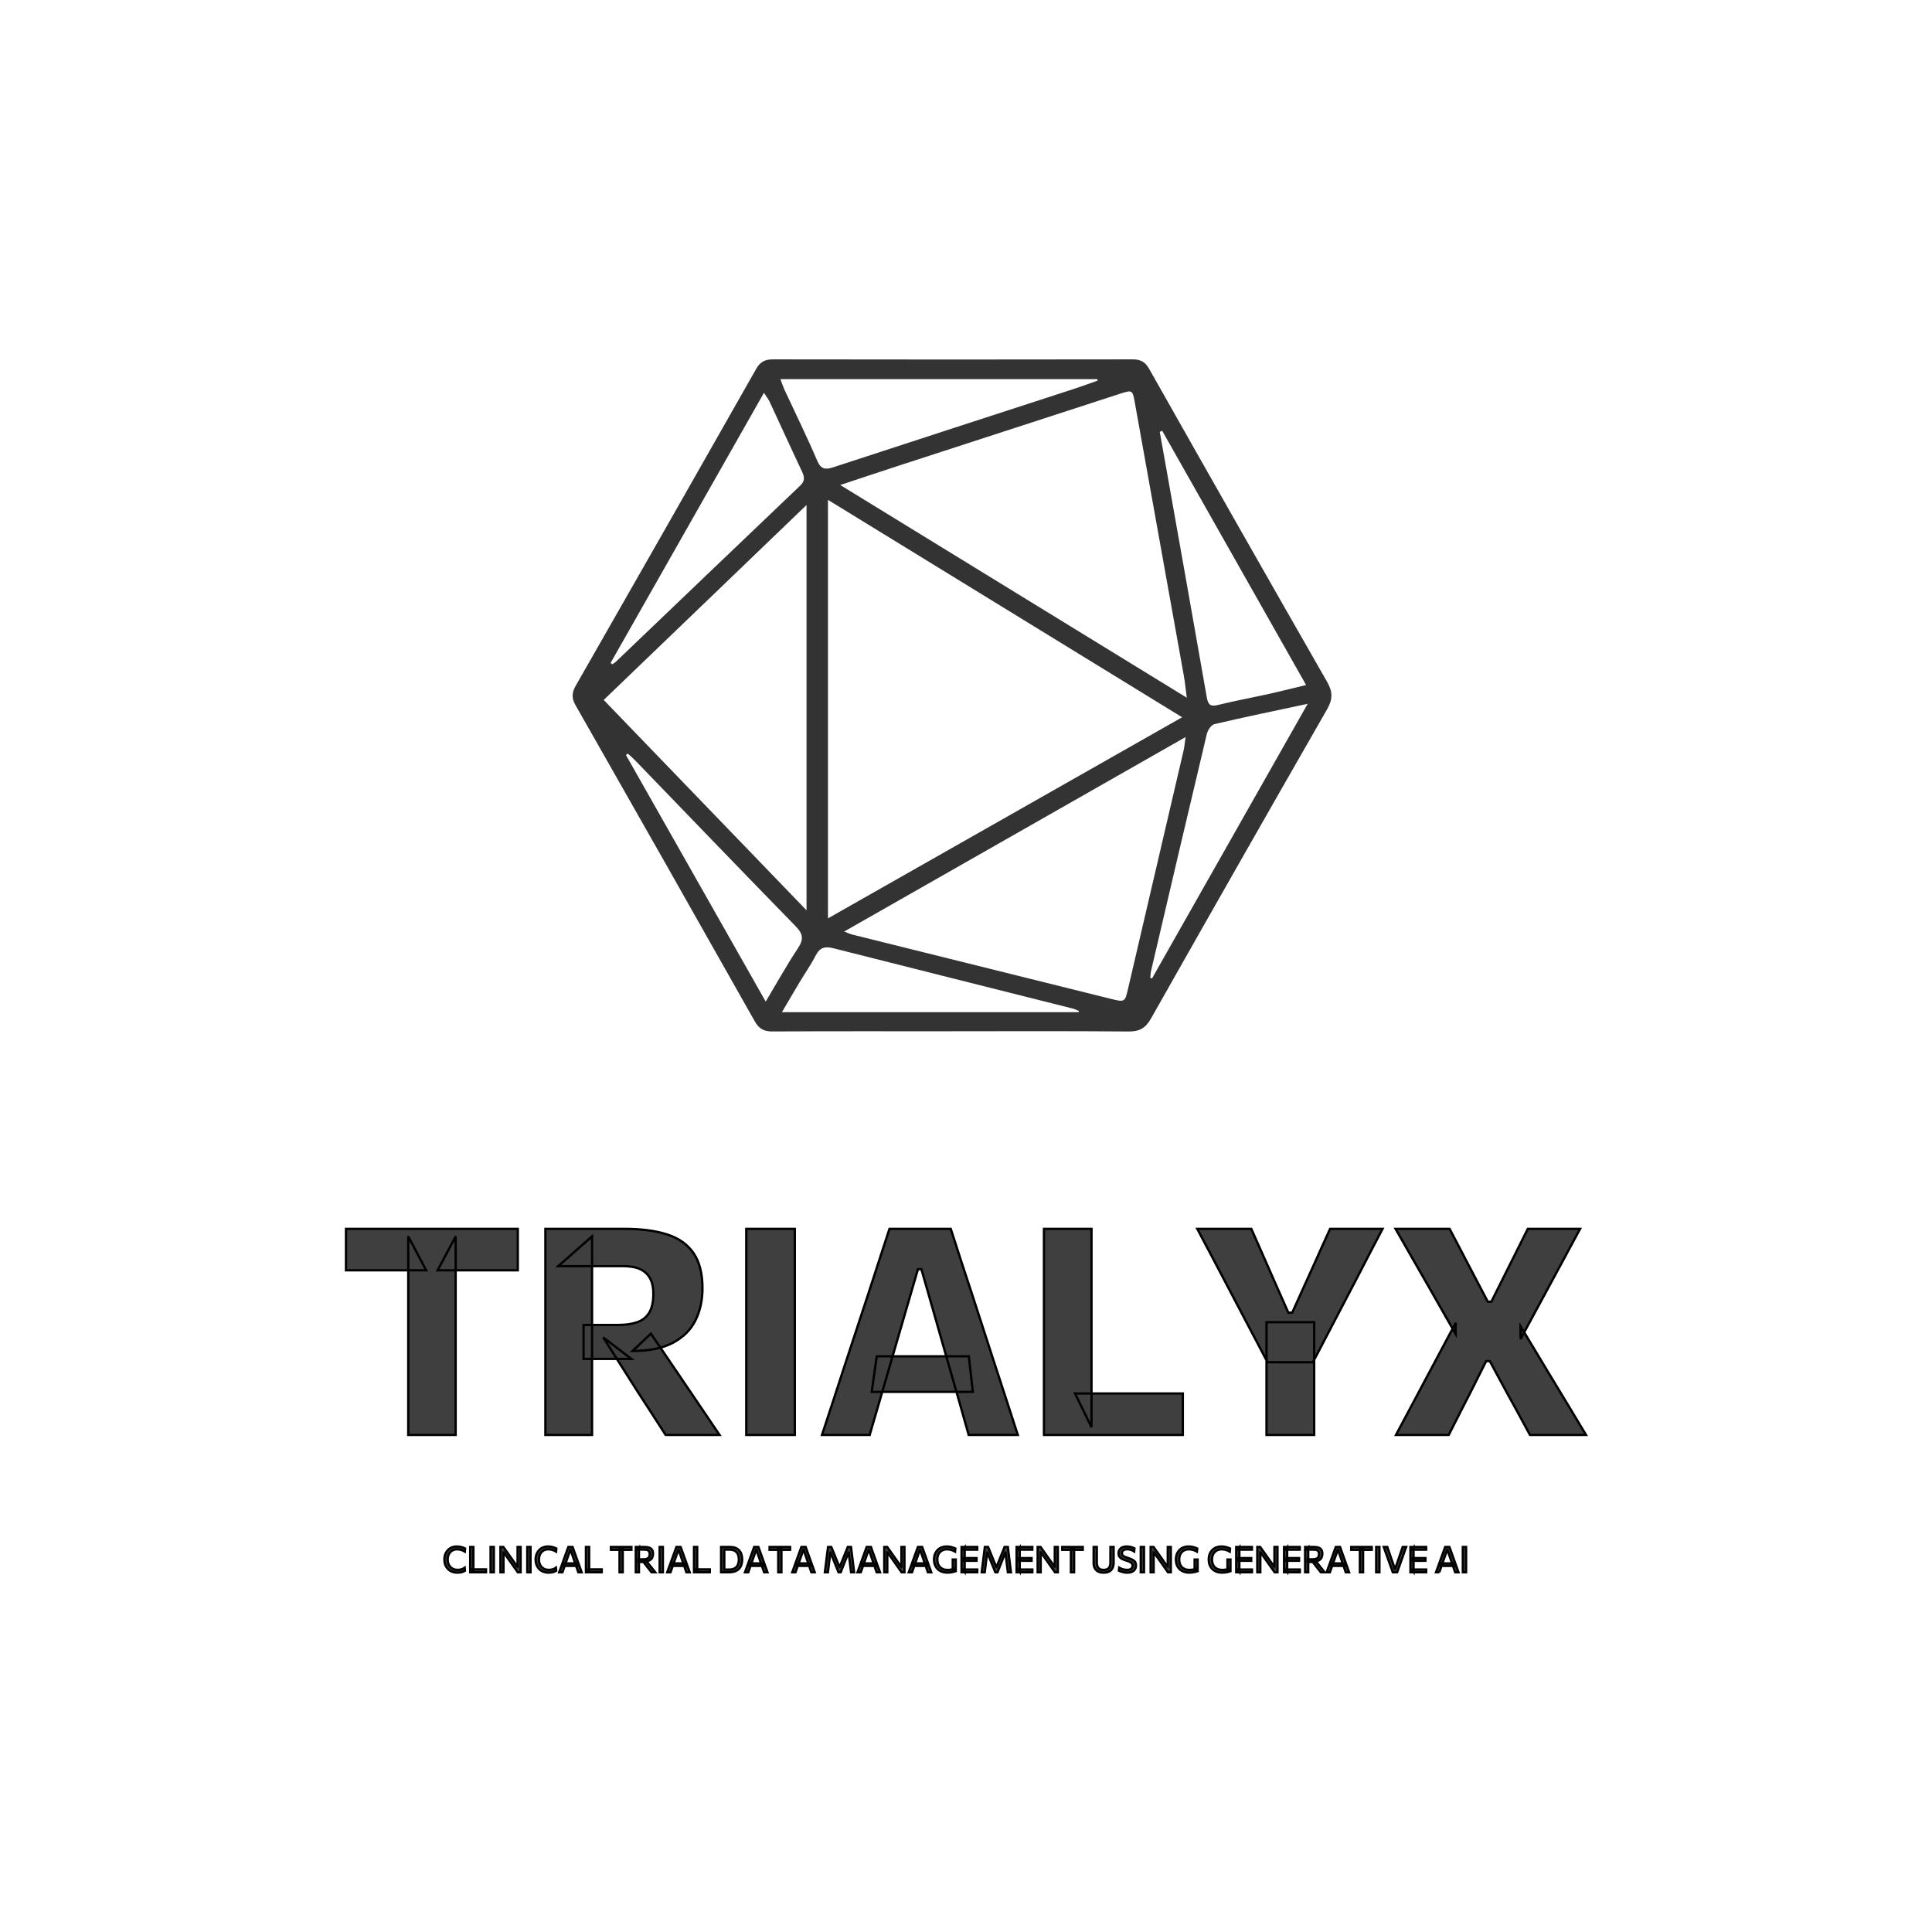
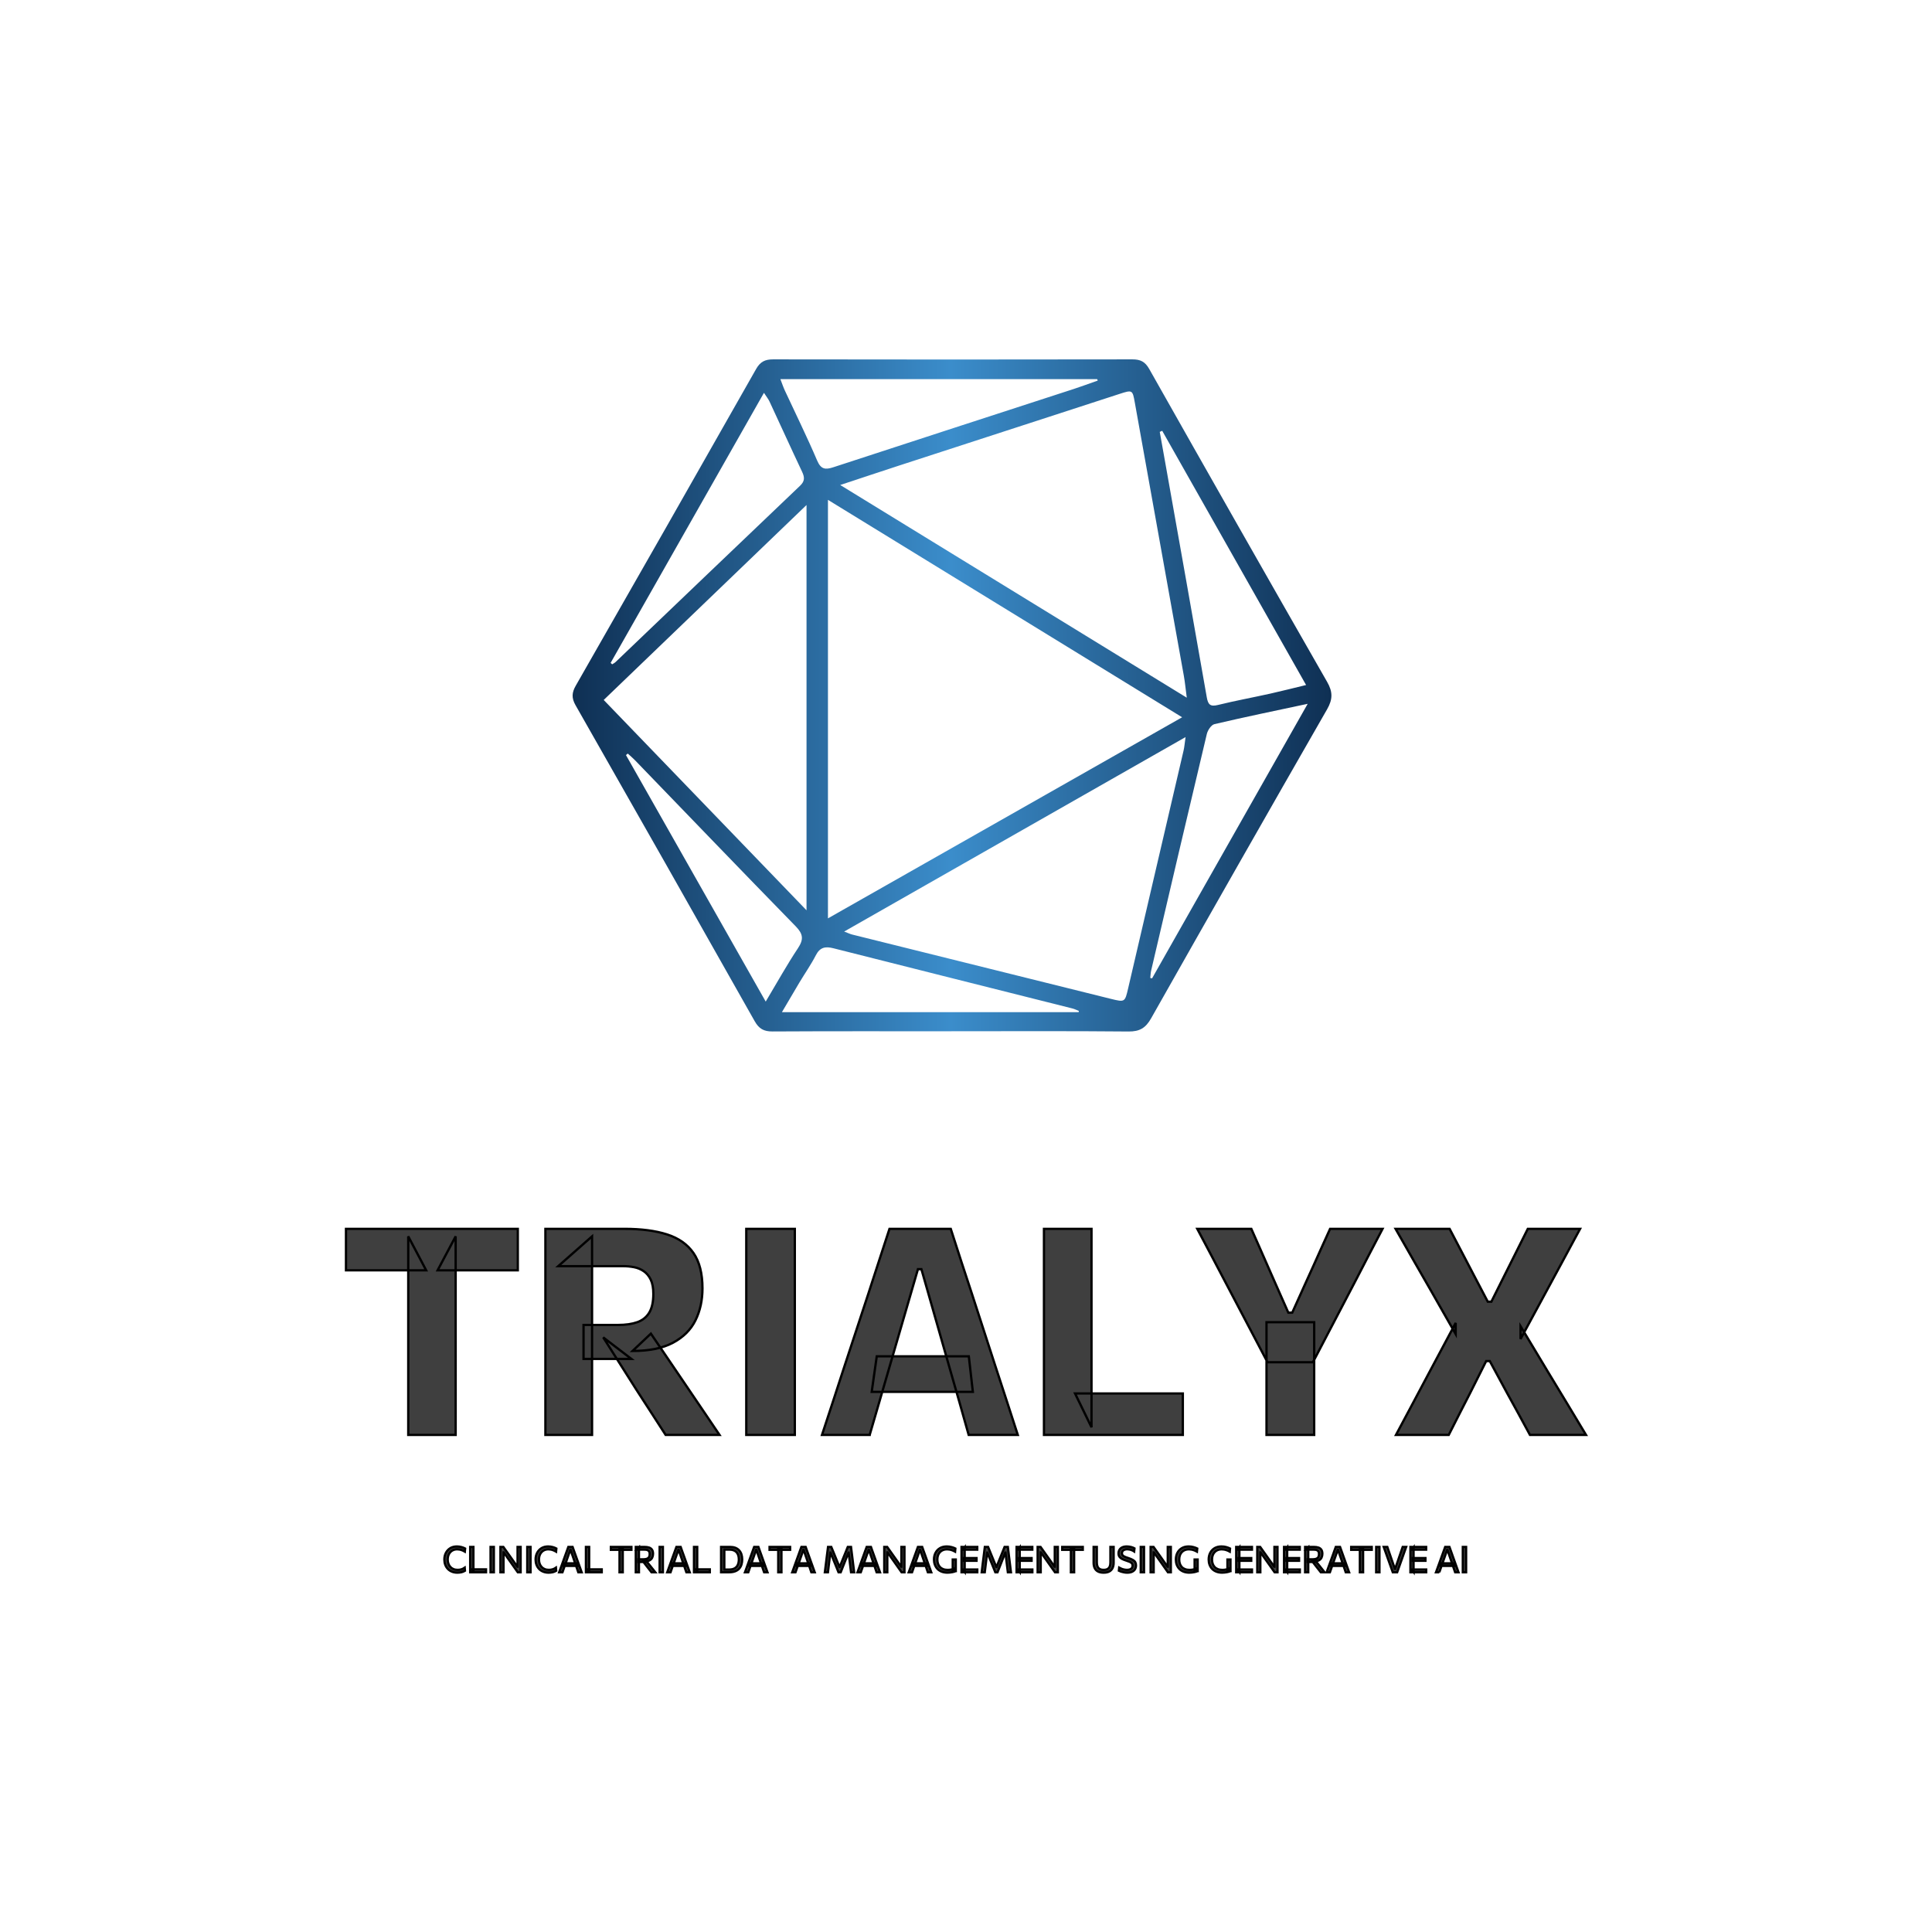
<svg xmlns="http://www.w3.org/2000/svg" xml:space="preserve" width="1500" height="1500" stroke="#000" data-id="lg_I3ZGvWy2IVdSzCXZiR" data-version="1">
  <path fill="#fff" stroke="transparent" d="M0 0h1500v1500H0z" />
  <g data-padding="20">
-     <path fill="#3f3f3f" stroke="null" stroke-width="1.783" d="M353.767 1114.07h-36.806V959.906l13.927 26.375h-62.271v-32.206h133.406v32.206H339.75l14.016-26.375Zm105.909 0H423.44V954.075h61.38q19.526 0 33.044 4.316 13.517 4.333 20.525 14.426t7.008 27.48q0 13.803-5.439 24.805t-17.44 17.387q-12.002 6.402-31.421 6.402l14.248-13.463 21.774 32.08q5.046 7.401 10.77 15.89 5.725 8.47 11.164 16.477 5.439 8.024 9.594 14.195h-41.853q-6.064-9.416-11.663-18.065-5.617-8.63-10.896-16.816l-25.91-40.855 21.88 16.727H453.06v-26.374h26.713q8.97 0 15.086-2.176 6.117-2.193 9.256-7.472t3.138-14.462q0-6.848-2.015-11.056t-5.439-6.563-7.632-3.138-8.47-.785h-50.271l26.25-23.129Zm157.426 0h-37.698V954.075h37.698Zm58.117 0h-37.02q4.261-12.893 8.916-27.142t8.809-27.052l18.064-54.853q4.815-14.926 8.738-26.874 3.941-11.948 7.865-24.074h47.577q4.03 12.572 7.9 24.466t8.702 26.482L772.603 1060q4.387 13.232 8.916 27.266 4.548 14.017 8.703 26.803h-38.144q-3.603-12.786-7.401-26.197-3.816-13.41-7.294-25.411l-22.005-77.073h-2.693l-22.201 76.288q-3.603 12.447-7.58 26.09-3.976 13.624-7.685 26.303Zm80.104-33.437h-78.535l3.923-27.587h71.473Zm163.026 33.437H810.533V954.075h36.914v154.056l-12.787-26.25h83.69Zm100.986-56.423h-35.237l-32.99-62.735q-5.386-10.2-10.254-19.51-4.886-9.326-11.288-21.327h41.96q4.155 9.309 7.08 15.996 2.906 6.67 5.546 12.625 2.639 5.939 5.777 13.125l10.325 23.325h3.032l10.218-22.647q3.477-7.525 6.224-13.696t5.777-12.91q3.032-6.723 7.17-15.818h40.729q-5.385 10.325-10.77 20.597-5.386 10.254-10.433 20.133Zm.999 56.423h-37.02v-87.505h37.02Zm104.464 0h-40.962q5.956-11.11 12.126-22.72l12.786-24.055 21.435-40.177v8.648l-18.849-33.097-13.232-23.058q-6.74-11.733-14.587-25.536h41.96q4.94 9.434 9.648 18.403t8.97 17.173l11.002 20.971h2.8l10.54-21.096 8.648-17.262 9.095-18.189h40.605q-7.062 13.25-13.625 25.251t-11.947 22.095l-20.65 38.162v-9.88l21.095 35.113q7.847 12.91 14.98 24.751l14.747 24.503h-43.53q-4.939-9.077-9.308-17.155-4.387-8.079-8.524-15.497l-13.356-24.68h-2.8l-12.465 24.805q-4.03 7.74-8.025 15.639-3.977 7.918-8.577 16.888Z" font-family="Commissioner" font-size="125.835" />
-     <path fill="#3f3f3f" stroke="null" stroke-width="1.783" d="M355.087 1220.994q-2.336 0-4.19-.767-1.873-.749-3.175-2.122-1.32-1.373-2.015-3.227t-.695-4.049q0-2.978 1.23-5.26 1.23-2.3 3.406-3.602 2.176-1.284 5.065-1.284.98 0 1.908.125.91.142 1.747.374.82.232 1.534.517.695.268 1.213.553l-.232 2.407q-1.07-.642-2.087-1.034t-1.98-.57q-.98-.179-1.89-.179-2.121 0-3.78.963t-2.603 2.746q-.946 1.801-.946 4.262 0 1.64.5 3.085.481 1.445 1.462 2.55.963 1.106 2.407 1.73t3.353.624q.713 0 1.409-.089t1.39-.285 1.356-.517q.678-.321 1.32-.767l.196 2.372q-.589.374-1.284.642-.696.285-1.463.463-.766.16-1.551.25-.802.09-1.605.09Zm22.255-.303h-12.286v-19.652h2.496v19.26l-.927-1.837h10.717Zm6.081 0h-2.55v-19.652h2.55Zm7.49 0h-2.372v-19.652h2.247q1.765 2.48 3.388 4.78t3.21 4.529l4.262 6.01h.196v-15.319h2.372v19.652h-2.211q-1.462-2.069-3.067-4.351-1.623-2.283-3.55-5.011l-4.279-6.045h-.196Zm20.989 0h-2.532v-19.652h2.532Zm14.016.303q-2.318 0-4.19-.767-1.873-.749-3.175-2.122-1.32-1.373-2.015-3.227t-.695-4.049q0-2.978 1.23-5.26 1.23-2.3 3.406-3.602 2.176-1.284 5.065-1.284.98 0 1.908.125.927.142 1.748.374.838.232 1.533.517.696.268 1.213.553l-.214 2.407q-1.088-.642-2.104-1.034-1-.392-1.98-.57-.963-.179-1.89-.179-2.122 0-3.78.963-1.641.963-2.586 2.746-.945 1.801-.945 4.262 0 1.64.481 3.085.5 1.445 1.462 2.55.981 1.106 2.408 1.73 1.444.624 3.352.624.714 0 1.409-.089.713-.089 1.39-.285.696-.196 1.356-.517.678-.321 1.32-.767l.196 2.372q-.57.374-1.284.642-.695.285-1.444.463-.767.16-1.57.25t-1.605.09Zm10.771-.303h-2.532q.589-1.587 1.213-3.335.624-1.765 1.212-3.334l2.426-6.741 1.194-3.3q.535-1.462 1.07-2.942h3.281l1.053 2.978q.535 1.445 1.177 3.264l2.425 6.776q.588 1.623 1.195 3.335t1.177 3.299h-2.586q-.606-1.73-1.23-3.549-.625-1.837-1.178-3.441l-3.584-10.415h-.232l-3.602 10.308q-.588 1.694-1.23 3.53Zm11.467-4.94h-10.361l.232-1.961h9.95Zm19.027 4.94h-12.269v-19.652h2.497v19.26l-.945-1.837h10.717Zm16.317 0h-2.497v-19.295l1 1.855h-7.722v-2.212h15.942v2.212H482.5l.999-1.855Zm12.572 0h-2.443v-19.652h6.652q2.246 0 3.727.518 1.497.534 2.246 1.711t.75 3.085q0 1.605-.625 2.943t-2.086 2.14q-1.462.82-3.959.82l.802-1.088 3.086 3.87 1.551 1.926q.802 1.016 1.587 1.997.767.963 1.373 1.73h-2.924q-.981-1.248-1.873-2.407-.91-1.16-1.783-2.265l-3.53-4.548 1.533 1.23h-4.512v-2.05h3.727q1.73 0 2.853-.392 1.106-.41 1.659-1.302.553-.874.553-2.354 0-1.23-.393-1.944t-1.034-1.034q-.642-.339-1.391-.428-.731-.089-1.427-.089h-5.795l1.676-1.712Zm18.6 0h-2.533v-19.652h2.532Zm5.92 0h-2.532q.588-1.587 1.212-3.335.624-1.765 1.195-3.334l2.443-6.741q.642-1.82 1.195-3.3.535-1.462 1.07-2.942h3.281l1.052 2.978q.535 1.445 1.177 3.264l2.425 6.776q.571 1.623 1.195 3.335.607 1.712 1.177 3.299h-2.586q-.606-1.73-1.23-3.549-.624-1.837-1.177-3.441l-3.584-10.415h-.232l-3.602 10.308q-.607 1.694-1.23 3.53Zm11.448-4.94h-10.342l.214-1.961h9.95Zm19.046 4.94h-12.27v-19.652h2.497v19.26l-.945-1.837h10.718Zm8.773 0v-19.652h6.92q2.264 0 4.03.642 1.765.66 2.96 1.926 1.212 1.249 1.837 3.067.624 1.802.624 4.102 0 2.086-.553 3.87-.535 1.8-1.748 3.156-1.212 1.373-3.156 2.122-1.944.767-4.744.767Zm2.497-2.086h3.691q2.8 0 4.476-1.035 1.659-1.016 2.39-2.8t.731-4.03q0-1.73-.428-3.138-.446-1.409-1.32-2.408-.891-.998-2.282-1.551-1.391-.535-3.264-.535h-3.994Zm18.6 2.086h-2.533q.589-1.587 1.213-3.335.624-1.765 1.195-3.334l2.443-6.741q.642-1.82 1.194-3.3.535-1.462 1.07-2.942h3.282l1.052 2.978q.535 1.445 1.177 3.264l2.425 6.776q.57 1.623 1.195 3.335.606 1.712 1.177 3.299h-2.586q-.606-1.73-1.23-3.549-.625-1.837-1.177-3.441l-3.585-10.415h-.232l-3.602 10.308q-.606 1.694-1.23 3.53Zm11.448-4.94h-10.343l.232-1.961h9.933Zm14.302 4.94h-2.479v-19.295l.98 1.855h-7.72v-2.212h15.96v2.212h-7.74l.999-1.855Zm10.913 0h-2.514q.57-1.587 1.213-3.335.624-1.765 1.194-3.334l2.443-6.741q.642-1.82 1.177-3.3.553-1.462 1.088-2.942h3.281l1.052 2.978q.518 1.445 1.177 3.264l2.426 6.776q.57 1.623 1.194 3.335.607 1.712 1.177 3.299h-2.603q-.589-1.73-1.213-3.549-.624-1.837-1.177-3.441l-3.584-10.415h-.232l-3.602 10.308q-.606 1.694-1.23 3.53-.643 1.837-1.267 3.567Zm11.467-4.94h-10.343l.214-1.961h9.95Zm13.73 4.94h-2.389q.196-1.605.393-3.156l.428-3.406.802-6.474q.232-1.8.428-3.352.178-1.57.41-3.264h2.497q.856 2.087 1.658 4.03l1.587 3.888 3.121 7.632h.178l3.085-7.614 1.588-3.888q.784-1.926 1.622-4.048h2.497q.214 1.677.392 3.228.196 1.57.428 3.388l.803 6.545q.214 1.783.41 3.317t.392 3.174h-2.39l-.606-4.975q-.285-2.372-.535-4.405l-.713-5.867h-.178l-2.497 6.33-1.819 4.601q-.91 2.3-1.694 4.316h-1.694q-.5-1.266-1.106-2.764t-1.248-3.067l-1.248-3.05-2.586-6.366h-.178l-.714 5.85-.535 4.422q-.267 2.354-.588 4.975Zm25.484 0h-2.515q.571-1.587 1.213-3.335.624-1.765 1.195-3.334l2.443-6.741q.642-1.82 1.177-3.3.535-1.462 1.088-2.942h3.28l1.053 2.978q.517 1.445 1.177 3.264l2.425 6.776q.57 1.623 1.195 3.335.606 1.712 1.177 3.299h-2.604q-.588-1.73-1.212-3.549-.625-1.837-1.177-3.441l-3.585-10.415h-.232l-3.62 10.308q-.588 1.694-1.212 3.53-.642 1.837-1.266 3.567Zm11.466-4.94h-10.343l.214-1.961h9.95Zm9.13 4.94h-2.353v-19.652h2.246q1.748 2.48 3.389 4.78 1.622 2.3 3.21 4.529l4.244 6.01h.214v-15.319h2.371v19.652h-2.229q-1.444-2.069-3.067-4.351-1.605-2.283-3.53-5.011l-4.298-6.045h-.197Zm19.206 0h-2.532q.588-1.587 1.213-3.335.624-1.765 1.212-3.334l2.425-6.741 1.195-3.3q.535-1.462 1.07-2.942h3.281l1.053 2.978q.534 1.445 1.176 3.264l2.426 6.776q.588 1.623 1.195 3.335t1.176 3.299h-2.585q-.589-1.73-1.23-3.549-.625-1.837-1.178-3.441l-3.584-10.415h-.232l-3.602 10.308q-.589 1.694-1.23 3.53-.625 1.837-1.249 3.567Zm11.467-4.94h-10.361l.232-1.961h9.95Zm16.067 5.225q-2.568 0-4.512-.767-1.961-.766-3.281-2.14-1.32-1.39-1.997-3.227-.696-1.855-.696-4.03 0-2.96 1.23-5.243 1.213-2.3 3.442-3.602 2.23-1.284 5.243-1.284 1.034 0 1.997.125.981.142 1.837.392.856.232 1.587.517.731.267 1.249.535l-.214 2.407q-1.16-.642-2.23-1.034t-2.086-.57q-1.034-.179-1.997-.179-1.64 0-2.996.535-1.373.535-2.39 1.57-.998 1.034-1.551 2.514-.535 1.48-.535 3.334 0 1.677.481 3.139.464 1.462 1.445 2.568.998 1.106 2.514 1.712 1.534.624 3.638.624.767 0 1.534-.09.767-.07 1.533-.249.75-.16 1.48-.428t1.41-.642l.285 2.336q-.464.214-1.16.428t-1.551.375q-.856.178-1.801.267-.945.107-1.908.107Zm6.42-1.177-2.354.036v-9.023h2.354Zm16.709.892h-12.233v-19.652h12.197v2.122h-11.145l1.39-1.765v18.92l-1.248-1.765h11.039Zm-6.527-8.916h-3.816v-2.087h9.754v2.087Zm12.322 8.916h-2.371q.178-1.605.392-3.156.196-1.57.41-3.406l.82-6.474q.214-1.8.41-3.352l.41-3.264h2.515q.856 2.087 1.64 4.03l1.588 3.888 3.12 7.632h.197l3.085-7.614q.784-1.962 1.569-3.888t1.623-4.048h2.514q.196 1.677.392 3.228.179 1.57.41 3.388l.803 6.545q.214 1.783.41 3.317t.393 3.174h-2.39l-.606-4.975q-.286-2.372-.535-4.405l-.714-5.867h-.178l-2.496 6.33-1.82 4.601q-.909 2.3-1.694 4.316h-1.694q-.499-1.266-1.105-2.764t-1.249-3.067l-1.248-3.05-2.568-6.366h-.178l-.713 5.85-.535 4.422Zm36.95 0h-12.234v-19.652h12.198v2.122h-11.145l1.373-1.765v18.92l-1.23-1.765h11.038Zm-6.545-8.916h-3.798v-2.087h9.754v2.087Zm13.036 8.916h-2.372v-19.652h2.247q1.765 2.48 3.388 4.78t3.21 4.529l4.262 6.01h.196v-15.319h2.372v19.652h-2.211q-1.463-2.069-3.085-4.351-1.605-2.283-3.531-5.011l-4.298-6.045h-.178Zm25.946 0h-2.496v-19.295l.98 1.855h-7.721v-2.212h15.96v2.212h-7.74l1.017-1.855Zm22.915.303q-2.728 0-4.458-.945-1.712-.945-2.514-2.675-.803-1.712-.803-3.994v-12.34h2.479v12.09q0 1.783.517 3.067.535 1.266 1.694 1.962 1.16.677 3.085.677 1.944 0 3.103-.677 1.141-.696 1.658-1.962.5-1.284.5-3.085v-12.073h2.496v12.34q0 2.283-.82 3.995-.82 1.73-2.514 2.675-1.712.945-4.423.945Zm18.314 0q-1.23 0-2.46-.232-1.249-.232-2.319-.57-1.052-.34-1.694-.678l.232-2.354q.927.5 1.926.892.998.374 2.033.57 1.052.214 2.14.214 1.212 0 2.21-.338.982-.34 1.552-1.07.57-.75.57-1.944 0-1.052-.588-1.73t-1.711-1.177-2.729-.98q-1.872-.607-3.192-1.285-1.32-.695-2.015-1.712t-.695-2.585q0-1.516.713-2.729.731-1.212 2.158-1.908t3.548-.695q.892 0 1.748.125t1.658.32q.785.215 1.427.482t1.106.535l-.25 2.372q-.838-.57-1.783-.945-.928-.375-1.855-.553-.927-.196-1.712-.196-1.123 0-2.05.338-.946.321-1.516 1-.571.695-.571 1.765 0 .945.481 1.551.482.624 1.534 1.106 1.034.499 2.675 1.016 2.372.749 3.727 1.516t1.926 1.765q.57 1.017.57 2.461 0 1.623-.713 2.889-.695 1.266-2.211 2.015-1.498.75-3.87.75Zm13.036-.303h-2.532v-19.652h2.532Zm7.49 0h-2.354v-19.652h2.247q1.747 2.48 3.388 4.78 1.623 2.3 3.21 4.529l4.244 6.01h.214v-15.319h2.372v19.652h-2.23q-1.444-2.069-3.067-4.351-1.605-2.283-3.53-5.011l-4.298-6.045h-.196Zm27.712.285q-2.55 0-4.512-.767-1.944-.766-3.263-2.14-1.32-1.39-2.016-3.227-.677-1.855-.677-4.03 0-2.96 1.212-5.243 1.23-2.3 3.46-3.602 2.211-1.284 5.243-1.284 1.034 0 1.997.125.98.142 1.837.392.856.232 1.587.517.713.267 1.248.535l-.232 2.407q-1.14-.642-2.21-1.034t-2.105-.57q-1.017-.179-1.98-.179-1.64 0-3.013.535t-2.372 1.57-1.551 2.514q-.535 1.48-.535 3.334 0 1.677.463 3.139.482 1.462 1.462 2.568t2.515 1.712q1.533.624 3.62.624.785 0 1.551-.09.767-.07 1.516-.249.75-.16 1.48-.428t1.427-.642l.285 2.336q-.463.214-1.159.428t-1.551.375q-.856.178-1.801.267-.946.107-1.926.107Zm6.437-1.177-2.354.036v-9.023h2.354Zm19.045 1.177q-2.567 0-4.511-.767t-3.281-2.14q-1.32-1.39-1.998-3.227-.677-1.855-.677-4.03 0-2.96 1.212-5.243 1.23-2.3 3.442-3.602 2.23-1.284 5.243-1.284 1.034 0 2.015.125.963.142 1.837.392.856.232 1.569.517.731.267 1.248.535l-.214 2.407q-1.141-.642-2.211-1.034-1.088-.392-2.104-.57t-1.98-.179q-1.64 0-3.013.535t-2.372 1.57q-1.017 1.034-1.552 2.514-.552 1.48-.552 3.334 0 1.677.481 3.139t1.462 2.568 2.515 1.712q1.533.624 3.62.624.767 0 1.551-.09.767-.07 1.516-.249.749-.16 1.48-.428t1.427-.642l.285 2.336q-.464.214-1.16.428t-1.55.375q-.857.178-1.802.267-.945.107-1.926.107Zm6.438-1.177-2.354.036v-9.023h2.354Zm16.691.892h-12.233v-19.652h12.216v2.122h-11.146l1.373-1.765v18.92l-1.248-1.765h11.038Zm-6.526-8.916H961.7v-2.087h9.755v2.087Zm13.017 8.916h-2.371v-19.652h2.247q1.765 2.48 3.388 4.78 1.64 2.3 3.21 4.529l4.262 6.01h.214v-15.319h2.371v19.652h-2.229q-1.462-2.069-3.067-4.351t-3.549-5.011l-4.28-6.045h-.196Zm30.655 0h-12.233v-19.652h12.197v2.122H997.99l1.373-1.765v18.92l-1.23-1.765h11.038Zm-6.545-8.916h-3.798v-2.087h9.754v2.087Zm13.09 8.916h-2.426v-19.652h6.634q2.247 0 3.745.518 1.498.534 2.247 1.711t.749 3.085q0 1.605-.625 2.943t-2.086 2.14q-1.462.82-3.959.82l.785-1.088 3.103 3.87q.73.91 1.533 1.926.82 1.016 1.587 1.997.785.963 1.391 1.73h-2.924l-1.89-2.407q-.892-1.16-1.784-2.265l-3.53-4.548 1.533 1.23h-4.512v-2.05h3.745q1.712 0 2.836-.392 1.123-.41 1.676-1.302.535-.874.535-2.354 0-1.23-.392-1.944t-1.035-1.034q-.624-.339-1.373-.428t-1.444-.089h-5.778l1.658-1.712Zm16.816 0h-2.515q.57-1.587 1.195-3.335.624-1.765 1.213-3.334l2.443-6.741q.642-1.82 1.177-3.3.535-1.462 1.07-2.942h3.28q.536 1.516 1.07 2.978.518 1.445 1.16 3.264l2.425 6.776q.589 1.623 1.195 3.335.624 1.712 1.177 3.299h-2.586q-.588-1.73-1.213-3.549-.624-1.837-1.176-3.441l-3.585-10.415h-.232l-3.62 10.308q-.588 1.694-1.23 3.53-.624 1.837-1.248 3.567Zm11.466-4.94h-10.343l.214-1.961h9.95Zm14.302 4.94h-2.497v-19.295l.999 1.855h-7.74v-2.212h15.96v2.212h-7.72l.998-1.855Zm12.697 0h-2.533v-19.652h2.533Zm13.766 0h-3.406q-.517-1.48-1.123-3.156-.589-1.659-1.106-3.085l-2.193-6.153q-.375-1.07-.82-2.3l-.91-2.515q-.446-1.284-.874-2.443h2.764q.714 2.105 1.534 4.494.838 2.408 1.551 4.512l2.764 8.06h.232l2.8-8.096q.731-2.158 1.534-4.476.802-2.3 1.551-4.494h2.675q-.428 1.177-.874 2.443t-.891 2.497q-.428 1.23-.803 2.283l-2.211 6.205q-.5 1.427-1.088 3.068-.57 1.64-1.106 3.156Zm22.523 0h-12.233v-19.652h12.197v2.122h-11.145l1.373-1.765v18.92l-1.23-1.765h11.038Zm-6.527-8.916h-3.816v-2.087h9.755v2.087Zm16.71 8.916h-2.533q.589-1.587 1.213-3.335.624-1.765 1.212-3.334l2.426-6.741 1.194-3.3q.535-1.462 1.07-2.942h3.282q.535 1.516 1.07 2.978.517 1.445 1.159 3.264l2.425 6.776q.588 1.623 1.195 3.335t1.177 3.299h-2.586q-.589-1.73-1.23-3.549-.625-1.837-1.177-3.441l-3.567-10.415h-.25l-3.602 10.308q-.588 1.694-1.23 3.53-.624 1.837-1.249 3.567Zm11.466-4.94h-10.36l.23-1.961h9.952Zm9.344 4.94h-2.55v-19.652h2.55Z" font-family="Commissioner" font-size="15.453" />
-     <path fill="#333" stroke="none" d="M738.764 800.687c-46.352 0-92.704-.133-139.057.134-6.67.033-10.437-2.068-13.772-7.97-46.186-81.867-92.538-163.668-139.09-245.335-3.202-5.635-2.902-9.804.2-15.206 46.819-81.834 93.504-163.767 139.99-245.801 3.202-5.636 6.87-7.503 13.206-7.503q139.457.25 278.914 0c6.236 0 9.871 1.734 13.106 7.47a46998 46998 0 0 0 138.157 243c4.401 7.67 4.368 13.438 0 21.108a43611 43611 0 0 0-136.69 240.032c-4.235 7.503-8.904 10.338-17.607 10.238-45.786-.434-91.571-.2-137.39-.2Zm-95.94-412.603v324.934C734.93 660.73 825.6 609.242 917.805 556.887a2054920 2054920 0 0 1-274.98-168.803m9.572-11.505c90.203 55.356 178.606 109.612 269.01 165.102-.967-7.303-1.4-12.172-2.267-16.94-12.672-70.696-25.41-141.359-38.05-212.055-1.767-9.904-1.834-10.137-11.738-6.902a339554 339554 0 0 0-170.937 55.556c-14.672 4.768-29.278 9.67-46.052 15.206Zm-26.211 330.136v-314.63C572.963 443.24 521.242 492.962 468.72 543.449c52.288 54.222 103.976 107.844 157.465 163.3Zm29.245 16.54c3.168 1.2 4.635 1.934 6.136 2.301 66.994 16.674 134.022 33.38 201.05 49.987 10.804 2.668 10.77 2.468 13.271-8.203 14.34-61.559 28.746-123.117 43.051-184.676.634-2.734.834-5.569 1.534-10.404-89.07 50.72-176.172 100.374-265.075 150.995Zm-49.554-428.91c1.468 3.802 2.335 6.403 3.468 8.838 8.404 18.107 17.24 36.014 25.077 54.355 2.968 6.936 6.37 7.27 12.672 5.202 62.16-20.375 124.418-40.516 186.61-60.758 6.236-2.034 12.406-4.335 18.575-6.503-.134-.366-.3-.767-.434-1.133Zm296.489 40.117c-.634.267-1.3.534-1.934.834 1.5 8.403 3.034 16.84 4.502 25.243 10.704 60.292 21.475 120.55 32.013 180.875 1 5.769 2.834 7.37 8.737 5.902 13.439-3.301 27.111-5.802 40.617-8.803 8.836-1.968 17.607-4.235 27.744-6.67a531702 531702 0 0 0-111.712-197.381ZM474.089 514.67l1.2 1.1c.867-.567 1.868-1.034 2.635-1.767 47.753-45.653 95.439-91.338 143.259-136.89 3.835-3.635 3.534-6.636 1.534-10.905-8.537-18.04-16.774-36.248-25.21-54.355-.934-2.034-2.402-3.802-4.37-6.87-40.216 70.863-79.632 140.258-119.048 209.687m541.156 31.78c-25.944 5.535-49.254 10.337-72.363 15.772-2.468.567-5.202 4.702-5.903 7.637-14.572 61.158-28.912 122.417-43.218 183.642-.433 1.868-.466 3.835-.7 5.77.467.1.934.233 1.4.333 39.85-70.296 79.667-140.558 120.817-213.155ZM837.438 785.88l.2-1c-1.7-.667-3.334-1.501-5.102-1.934-61.825-15.574-123.684-31.047-185.476-46.72-6.17-1.567-10.404-.867-13.606 5.37-3.801 7.369-8.603 14.238-12.872 21.341-4.335 7.237-8.57 14.54-13.505 22.91h230.361Zm-242.933-8.27c9.004-15.073 16.507-28.612 25.044-41.45 4.535-6.837 4.035-11.005-1.701-16.907-41.817-42.818-83.268-86.002-124.851-129.02-1.768-1.834-3.735-3.468-5.603-5.169-.467.4-.933.767-1.4 1.167a471629 471629 0 0 1 108.511 191.412Z" vector-effect="non-scaling-stroke" />
+     <path fill="#3f3f3f" stroke="null" stroke-width="1.783" d="M353.767 1114.07h-36.806V959.905l13.927 26.374h-62.271v-32.205h133.406v32.205H339.75l14.016-26.374Zm105.909 0H423.44V954.074h61.38q19.526 0 33.044 4.315 13.517 4.333 20.525 14.427t7.008 27.48q0 13.802-5.439 24.805t-17.44 17.387q-12.002 6.402-31.421 6.402l14.248-13.464 21.774 32.081q5.046 7.4 10.77 15.889 5.725 8.47 11.164 16.477 5.439 8.025 9.594 14.195h-41.853q-6.064-9.416-11.663-18.064-5.617-8.631-10.896-16.817l-25.91-40.854 21.88 16.727H453.06v-26.375h26.713q8.97 0 15.086-2.175 6.117-2.194 9.256-7.472t3.138-14.462q0-6.848-2.015-11.057t-5.439-6.562-7.632-3.139-8.47-.784h-50.271l26.25-23.13Zm157.426 0h-37.698V954.074h37.698Zm58.117 0h-37.02q4.261-12.894 8.916-27.142t8.809-27.052l18.064-54.854q4.815-14.925 8.738-26.873 3.941-11.948 7.865-24.074h47.577q4.03 12.572 7.9 24.466t8.702 26.481l17.833 54.979q4.387 13.231 8.916 27.266 4.548 14.016 8.703 26.802h-38.144q-3.603-12.786-7.401-26.196-3.816-13.41-7.294-25.412l-22.005-77.072h-2.693l-22.201 76.288q-3.603 12.447-7.58 26.089-3.976 13.624-7.685 26.303Zm80.104-33.437h-78.535l3.923-27.587h71.473Zm163.026 33.436H810.533V954.075h36.914v154.056l-12.787-26.25h83.69Zm100.986-56.422h-35.237l-32.99-62.736q-5.386-10.2-10.254-19.509-4.886-9.326-11.288-21.327h41.96q4.155 9.308 7.08 15.995 2.906 6.67 5.546 12.626 2.639 5.938 5.777 13.125l10.325 23.325h3.032l10.218-22.648q3.477-7.525 6.224-13.695t5.777-12.91q3.032-6.724 7.17-15.818h40.729q-5.385 10.325-10.77 20.596-5.386 10.254-10.433 20.133Zm.999 56.422h-37.02v-87.505h37.02Zm104.464 0h-40.962q5.956-11.11 12.126-22.719l12.786-24.056 21.435-40.177v8.649l-18.849-33.097-13.232-23.058q-6.74-11.734-14.587-25.536h41.96q4.94 9.433 9.648 18.403t8.97 17.173l11.002 20.97h2.8l10.54-21.095 8.648-17.262 9.095-18.19h40.605q-7.062 13.25-13.625 25.252t-11.947 22.094l-20.65 38.162v-9.88l21.095 35.113q7.847 12.911 14.98 24.752l14.747 24.502h-43.53q-4.939-9.077-9.308-17.155-4.387-8.078-8.524-15.496l-13.356-24.68h-2.8l-12.465 24.804q-4.03 7.74-8.025 15.64-3.977 7.917-8.577 16.887Z" font-family="Commissioner" font-size="125.835" />
+     <path fill="#3f3f3f" stroke="null" stroke-width="1.783" d="M355.087 1220.994q-2.336 0-4.19-.767-1.873-.75-3.175-2.122-1.32-1.373-2.015-3.228t-.695-4.048q0-2.978 1.23-5.26 1.23-2.301 3.406-3.603 2.176-1.284 5.065-1.284.98 0 1.908.125.91.143 1.747.375.82.231 1.534.517.695.267 1.213.553l-.232 2.407q-1.07-.642-2.087-1.034t-1.98-.571q-.98-.178-1.89-.178-2.121 0-3.78.963t-2.603 2.746q-.946 1.801-.946 4.262 0 1.64.5 3.085.481 1.444 1.462 2.55.963 1.106 2.407 1.73t3.353.624q.713 0 1.409-.09t1.39-.285 1.356-.517q.678-.32 1.32-.767l.196 2.372q-.589.375-1.284.642-.696.286-1.463.464-.766.16-1.551.25-.802.089-1.605.089Zm22.255-.303h-12.286v-19.652h2.496v19.26l-.927-1.838h10.717Zm6.081 0h-2.55v-19.652h2.55Zm7.49 0h-2.372v-19.652h2.247q1.765 2.479 3.388 4.78t3.21 4.529l4.262 6.01h.196v-15.32h2.372v19.653h-2.211q-1.462-2.07-3.067-4.352-1.623-2.282-3.55-5.01l-4.279-6.046h-.196Zm20.989 0h-2.532v-19.652h2.532Zm14.016.303q-2.318 0-4.19-.767-1.873-.75-3.175-2.122-1.32-1.373-2.015-3.228t-.695-4.048q0-2.978 1.23-5.26 1.23-2.301 3.406-3.603 2.176-1.284 5.065-1.284.98 0 1.908.125.927.143 1.748.375.838.231 1.533.517.696.267 1.213.553l-.214 2.407q-1.088-.642-2.104-1.034-1-.393-1.98-.571-.963-.178-1.89-.178-2.122 0-3.78.963-1.641.963-2.586 2.746-.945 1.801-.945 4.262 0 1.64.481 3.085.5 1.444 1.462 2.55.981 1.106 2.408 1.73 1.444.624 3.352.624.714 0 1.409-.09.713-.088 1.39-.285.696-.196 1.356-.517.678-.32 1.32-.767l.196 2.372q-.57.375-1.284.642-.695.286-1.444.464-.767.16-1.57.25t-1.605.089Zm10.771-.303h-2.532q.589-1.588 1.213-3.335.624-1.766 1.212-3.335l2.426-6.74 1.194-3.3q.535-1.462 1.07-2.942h3.281l1.053 2.978q.535 1.444 1.177 3.263l2.425 6.777q.588 1.623 1.195 3.334t1.177 3.3h-2.586q-.606-1.73-1.23-3.55-.625-1.836-1.178-3.44l-3.584-10.415h-.232l-3.602 10.307q-.588 1.694-1.23 3.531Zm11.467-4.94h-10.361l.232-1.962h9.95Zm19.027 4.94h-12.269v-19.652h2.497v19.26l-.945-1.838h10.717Zm16.317 0h-2.497v-19.295l1 1.854h-7.722v-2.211h15.942v2.211H482.5l.999-1.854Zm12.572 0h-2.443v-19.652h6.652q2.246 0 3.727.517 1.497.535 2.246 1.712t.75 3.085q0 1.605-.625 2.942t-2.086 2.14q-1.462.82-3.959.82l.802-1.087 3.086 3.87 1.551 1.925q.802 1.017 1.587 1.998.767.963 1.373 1.73h-2.924q-.981-1.249-1.873-2.408-.91-1.159-1.783-2.265l-3.53-4.547 1.533 1.23h-4.512v-2.05h3.727q1.73 0 2.853-.393 1.106-.41 1.659-1.301.553-.874.553-2.354 0-1.23-.393-1.944t-1.034-1.034q-.642-.34-1.391-.428-.731-.09-1.427-.09h-5.795l1.676-1.711Zm18.6 0h-2.533v-19.652h2.532Zm5.92 0h-2.532q.588-1.588 1.212-3.335.624-1.766 1.195-3.335l2.443-6.74q.642-1.82 1.195-3.3.535-1.462 1.07-2.942h3.281l1.052 2.978q.535 1.444 1.177 3.263l2.425 6.777q.571 1.623 1.195 3.334.607 1.712 1.177 3.3h-2.586q-.606-1.73-1.23-3.55-.624-1.836-1.177-3.44l-3.584-10.415h-.232l-3.602 10.307q-.607 1.694-1.23 3.531Zm11.448-4.94h-10.342l.214-1.962h9.95Zm19.046 4.94h-12.27v-19.652h2.497v19.26l-.945-1.838h10.718Zm8.773 0v-19.652h6.92q2.264 0 4.03.642 1.765.66 2.96 1.926 1.212 1.248 1.837 3.067.624 1.801.624 4.102 0 2.086-.553 3.87-.535 1.8-1.748 3.156-1.212 1.373-3.156 2.122-1.944.767-4.744.767Zm2.497-2.087h3.691q2.8 0 4.476-1.034 1.659-1.017 2.39-2.8t.731-4.03q0-1.73-.428-3.139-.446-1.408-1.32-2.407-.891-.999-2.282-1.552-1.391-.534-3.264-.534h-3.994Zm18.6 2.087h-2.533q.589-1.588 1.213-3.335.624-1.766 1.195-3.335l2.443-6.74q.642-1.82 1.194-3.3.535-1.462 1.07-2.942h3.282l1.052 2.978q.535 1.444 1.177 3.263l2.425 6.777q.57 1.623 1.195 3.334.606 1.712 1.177 3.3h-2.586q-.606-1.73-1.23-3.55-.625-1.836-1.177-3.44l-3.585-10.415h-.232l-3.602 10.307q-.606 1.694-1.23 3.531Zm11.448-4.94h-10.343l.232-1.962h9.933Zm14.302 4.94h-2.479v-19.295l.98 1.854h-7.72v-2.211h15.96v2.211h-7.74l.999-1.854Zm10.913 0h-2.514q.57-1.588 1.213-3.335.624-1.766 1.194-3.335l2.443-6.74q.642-1.82 1.177-3.3.553-1.462 1.088-2.942h3.281l1.052 2.978q.518 1.444 1.177 3.263l2.426 6.777q.57 1.623 1.194 3.334.607 1.712 1.177 3.3h-2.603q-.589-1.73-1.213-3.55-.624-1.836-1.177-3.44l-3.584-10.415h-.232l-3.602 10.307q-.606 1.694-1.23 3.531-.643 1.837-1.267 3.567Zm11.467-4.94h-10.343l.214-1.962h9.95Zm13.73 4.94h-2.389q.196-1.605.393-3.157l.428-3.406.802-6.473q.232-1.801.428-3.353.178-1.569.41-3.263h2.497q.856 2.086 1.658 4.03l1.587 3.888 3.121 7.632h.178l3.085-7.615 1.588-3.887q.784-1.926 1.622-4.048h2.497q.214 1.676.392 3.228.196 1.569.428 3.388l.803 6.544q.214 1.784.41 3.317t.392 3.175h-2.39l-.606-4.976q-.285-2.372-.535-4.404l-.713-5.867h-.178l-2.497 6.33-1.819 4.601q-.91 2.3-1.694 4.316h-1.694q-.5-1.267-1.106-2.765t-1.248-3.067l-1.248-3.05-2.586-6.365h-.178l-.714 5.849-.535 4.422q-.267 2.354-.588 4.976Zm25.484 0h-2.515q.571-1.588 1.213-3.335.624-1.766 1.195-3.335l2.443-6.74q.642-1.82 1.177-3.3.535-1.462 1.088-2.942h3.28l1.053 2.978q.517 1.444 1.177 3.263l2.425 6.777q.57 1.623 1.195 3.334.606 1.712 1.177 3.3h-2.604q-.588-1.73-1.212-3.55-.625-1.836-1.177-3.44l-3.585-10.415h-.232l-3.62 10.307q-.588 1.694-1.212 3.531-.642 1.837-1.266 3.567Zm11.466-4.94h-10.343l.214-1.962h9.95Zm9.13 4.94h-2.353v-19.652h2.246q1.748 2.479 3.389 4.78 1.622 2.3 3.21 4.529l4.244 6.01h.214v-15.32h2.371v19.653h-2.229q-1.444-2.07-3.067-4.352-1.605-2.282-3.53-5.01l-4.298-6.046h-.197Zm19.206 0h-2.532q.588-1.588 1.213-3.335.624-1.766 1.212-3.335l2.425-6.74 1.195-3.3q.535-1.462 1.07-2.942h3.281l1.053 2.978q.534 1.444 1.176 3.263l2.426 6.777q.588 1.623 1.195 3.334t1.176 3.3h-2.585q-.589-1.73-1.23-3.55-.625-1.836-1.178-3.44l-3.584-10.415h-.232l-3.602 10.307q-.589 1.694-1.23 3.531-.625 1.837-1.249 3.567Zm11.467-4.94h-10.361l.232-1.962h9.95Zm16.067 5.225q-2.568 0-4.512-.767-1.961-.767-3.281-2.14-1.32-1.39-1.997-3.228-.696-1.854-.696-4.03 0-2.96 1.23-5.243 1.213-2.3 3.442-3.602 2.23-1.284 5.243-1.284 1.034 0 1.997.125.981.143 1.837.392.856.232 1.587.518.731.267 1.249.535l-.214 2.407q-1.16-.642-2.23-1.034t-2.086-.571q-1.034-.178-1.997-.178-1.64 0-2.996.535-1.373.535-2.39 1.569-.998 1.034-1.551 2.514-.535 1.48-.535 3.335 0 1.676.481 3.139.464 1.462 1.445 2.567.998 1.106 2.514 1.712 1.534.625 3.638.625.767 0 1.534-.09.767-.07 1.533-.25.75-.16 1.48-.427t1.41-.642l.285 2.336q-.464.214-1.16.428t-1.551.374q-.856.179-1.801.268-.945.107-1.908.107Zm6.42-1.177-2.354.036v-9.024h2.354Zm16.709.892h-12.233v-19.652h12.197v2.122h-11.145l1.39-1.765v18.92l-1.248-1.765h11.039Zm-6.527-8.917h-3.816v-2.086h9.754v2.086Zm12.322 8.917h-2.371q.178-1.605.392-3.157.196-1.57.41-3.406l.82-6.473q.214-1.801.41-3.353l.41-3.263h2.515q.856 2.086 1.64 4.03l1.588 3.888 3.12 7.632h.197l3.085-7.615q.784-1.961 1.569-3.887t1.623-4.048h2.514q.196 1.676.392 3.228.179 1.569.41 3.388l.803 6.544q.214 1.784.41 3.317t.393 3.175h-2.39l-.606-4.976q-.286-2.372-.535-4.404l-.714-5.867h-.178l-2.496 6.33-1.82 4.601q-.909 2.3-1.694 4.316h-1.694q-.499-1.267-1.105-2.765t-1.249-3.067l-1.248-3.05-2.568-6.365h-.178l-.713 5.849-.535 4.422Zm36.95 0h-12.234v-19.652h12.198v2.122h-11.145l1.373-1.765v18.92l-1.23-1.765h11.038Zm-6.545-8.917h-3.798v-2.086h9.754v2.086Zm13.036 8.917h-2.372v-19.652h2.247q1.765 2.479 3.388 4.78t3.21 4.529l4.262 6.01h.196v-15.32h2.372v19.653h-2.211q-1.463-2.07-3.085-4.352-1.605-2.282-3.531-5.01l-4.298-6.046h-.178Zm25.946 0h-2.496v-19.295l.98 1.854h-7.721v-2.211h15.96v2.211h-7.74l1.017-1.854Zm22.915.303q-2.728 0-4.458-.945-1.712-.946-2.514-2.675-.803-1.712-.803-3.995v-12.34h2.479v12.09q0 1.784.517 3.068.535 1.266 1.694 1.961 1.16.678 3.085.678 1.944 0 3.103-.678 1.141-.695 1.658-1.961.5-1.284.5-3.085v-12.073h2.496v12.34q0 2.283-.82 3.995-.82 1.73-2.514 2.675-1.712.945-4.423.945Zm18.314 0q-1.23 0-2.46-.232-1.249-.232-2.319-.57-1.052-.34-1.694-.678l.232-2.354q.927.499 1.926.891.998.375 2.033.57 1.052.215 2.14.215 1.212 0 2.21-.339.982-.339 1.552-1.07.57-.749.57-1.944 0-1.052-.588-1.73t-1.711-1.176-2.729-.981q-1.872-.606-3.192-1.284-1.32-.696-2.015-1.712t-.695-2.586q0-1.516.713-2.728.731-1.213 2.158-1.908t3.548-.696q.892 0 1.748.125t1.658.321q.785.214 1.427.482t1.106.535l-.25 2.371q-.838-.57-1.783-.945-.928-.374-1.855-.553-.927-.196-1.712-.196-1.123 0-2.05.339-.946.321-1.516.999-.571.695-.571 1.765 0 .945.481 1.552.482.624 1.534 1.105 1.034.5 2.675 1.017 2.372.749 3.727 1.515t1.926 1.766q.57 1.016.57 2.46 0 1.623-.713 2.89-.695 1.266-2.211 2.015-1.498.749-3.87.749Zm13.036-.303h-2.532v-19.652h2.532Zm7.49 0h-2.354v-19.652h2.247q1.747 2.479 3.388 4.78 1.623 2.3 3.21 4.529l4.244 6.01h.214v-15.32h2.372v19.653h-2.23q-1.444-2.07-3.067-4.352-1.605-2.282-3.53-5.01l-4.298-6.046h-.196Zm27.712.285q-2.55 0-4.512-.767-1.944-.767-3.263-2.14-1.32-1.39-2.016-3.228-.677-1.854-.677-4.03 0-2.96 1.212-5.243 1.23-2.3 3.46-3.602 2.211-1.284 5.243-1.284 1.034 0 1.997.125.98.143 1.837.392.856.232 1.587.518.713.267 1.248.535l-.232 2.407q-1.14-.642-2.21-1.034t-2.105-.571q-1.017-.178-1.98-.178-1.64 0-3.013.535t-2.372 1.569-1.551 2.514q-.535 1.48-.535 3.335 0 1.676.463 3.139.482 1.462 1.462 2.567t2.515 1.712q1.533.625 3.62.625.785 0 1.551-.09.767-.07 1.516-.25.75-.16 1.48-.427t1.427-.642l.285 2.336q-.463.214-1.159.428t-1.551.374q-.856.179-1.801.268-.946.107-1.926.107Zm6.437-1.177-2.354.036v-9.024h2.354Zm19.045 1.177q-2.567 0-4.511-.767t-3.281-2.14q-1.32-1.39-1.998-3.228-.677-1.854-.677-4.03 0-2.96 1.212-5.243 1.23-2.3 3.442-3.602 2.23-1.284 5.243-1.284 1.034 0 2.015.125.963.143 1.837.392.856.232 1.569.518.731.267 1.248.535l-.214 2.407q-1.141-.642-2.211-1.034-1.088-.393-2.104-.571t-1.98-.178q-1.64 0-3.013.535t-2.372 1.569q-1.017 1.034-1.552 2.514-.552 1.48-.552 3.335 0 1.676.481 3.139t1.462 2.567 2.515 1.712q1.533.625 3.62.625.767 0 1.551-.09.767-.07 1.516-.25.749-.16 1.48-.427t1.427-.642l.285 2.336q-.464.214-1.16.428t-1.55.374q-.857.179-1.802.268-.945.107-1.926.107Zm6.438-1.177-2.354.036v-9.024h2.354Zm16.691.892h-12.233v-19.652h12.216v2.122h-11.146l1.373-1.765v18.92l-1.248-1.765h11.038Zm-6.526-8.917H961.7v-2.086h9.755v2.086Zm13.017 8.917h-2.371v-19.652h2.247q1.765 2.479 3.388 4.78 1.64 2.3 3.21 4.529l4.262 6.01h.214v-15.32h2.371v19.653h-2.229q-1.462-2.07-3.067-4.352t-3.549-5.01l-4.28-6.046h-.196Zm30.655 0h-12.233v-19.652h12.197v2.122H997.99l1.373-1.765v18.92l-1.23-1.765h11.038Zm-6.545-8.917h-3.798v-2.086h9.754v2.086Zm13.09 8.917h-2.426v-19.652h6.634q2.247 0 3.745.517 1.498.535 2.247 1.712t.749 3.085q0 1.605-.625 2.942t-2.086 2.14q-1.462.82-3.959.82l.785-1.087 3.103 3.87q.73.909 1.533 1.925.82 1.017 1.587 1.998.785.963 1.391 1.73h-2.924l-1.89-2.408q-.892-1.159-1.784-2.265l-3.53-4.547 1.533 1.23h-4.512v-2.05h3.745q1.712 0 2.836-.393 1.123-.41 1.676-1.301.535-.874.535-2.354 0-1.23-.392-1.944t-1.035-1.034q-.624-.34-1.373-.428t-1.444-.09h-5.778l1.658-1.711Zm16.816 0h-2.515l1.195-3.335q.624-1.766 1.213-3.335l2.443-6.74q.642-1.82 1.177-3.3.535-1.462 1.07-2.942h3.28q.536 1.516 1.07 2.978.518 1.444 1.16 3.263l2.425 6.777q.589 1.623 1.195 3.334.624 1.712 1.177 3.3h-2.586q-.588-1.73-1.213-3.55-.624-1.836-1.176-3.44l-3.585-10.415h-.232l-3.62 10.307q-.588 1.694-1.23 3.531-.624 1.837-1.248 3.567Zm11.466-4.94h-10.343l.214-1.962h9.95Zm14.302 4.94h-2.497v-19.295l.999 1.854h-7.74v-2.211h15.96v2.211h-7.72l.998-1.854Zm12.697 0h-2.533v-19.652h2.533Zm13.766 0h-3.406q-.517-1.48-1.123-3.157-.589-1.658-1.106-3.085l-2.193-6.152q-.375-1.07-.82-2.3l-.91-2.515q-.446-1.284-.874-2.443h2.764q.714 2.104 1.534 4.494.838 2.407 1.551 4.511l2.764 8.06h.232l2.8-8.095q.731-2.158 1.534-4.476.802-2.3 1.551-4.494h2.675q-.428 1.177-.874 2.443t-.891 2.497q-.428 1.23-.803 2.282l-2.211 6.206q-.5 1.427-1.088 3.067-.57 1.64-1.106 3.157Zm22.523 0h-12.233v-19.652h12.197v2.122h-11.145l1.373-1.765v18.92l-1.23-1.765h11.038Zm-6.527-8.917h-3.816v-2.086h9.755v2.086Zm16.71 8.917h-2.533q.589-1.588 1.213-3.335.624-1.766 1.212-3.335l2.426-6.74 1.194-3.3q.535-1.462 1.07-2.942h3.282q.535 1.516 1.07 2.978.517 1.444 1.159 3.263l2.425 6.777q.588 1.623 1.195 3.334t1.177 3.3h-2.586q-.589-1.73-1.23-3.55-.625-1.836-1.177-3.44l-3.567-10.415h-.25l-3.602 10.307q-.588 1.694-1.23 3.531-.624 1.837-1.249 3.567Zm11.466-4.94h-10.36l.23-1.962h9.952Zm9.344 4.94h-2.55v-19.652h2.55Z" font-family="Commissioner" font-size="15.453" />
+     <g transform="translate(91.455 -121.022)scale(3.3347)">
+       <linearGradient id="a" x1="0" x2="1" y1="0" y2="0" fill="#000" stroke="#000" gradientUnits="objectBoundingBox">
+         <stop offset="0%" stop-color="#0f3054" />
+         <stop offset="49.8%" stop-color="#3b8dcb" />
+         <stop offset="100%" stop-color="#0f3054" />
+       </linearGradient>
+       <path fill="url(#a)" stroke="none" d="M282.443 354.65c-13.9 0-27.8-.04-41.7.04-2 .01-3.13-.62-4.13-2.39-13.85-24.55-27.75-49.08-41.71-73.57-.96-1.69-.87-2.94.06-4.56 14.04-24.54 28.04-49.11 41.98-73.71.96-1.69 2.06-2.25 3.96-2.25q41.82.074 83.64 0c1.87 0 2.96.52 3.93 2.24 13.74 24.33 27.55 48.63 41.43 72.87 1.32 2.3 1.31 4.03 0 6.33a13078 13078 0 0 0-40.99 71.98c-1.27 2.25-2.67 3.1-5.28 3.07-13.73-.13-27.46-.06-41.2-.06Zm-28.77-123.73v97.44c27.62-15.68 54.81-31.12 82.46-46.82-27.73-17.02-54.87-33.68-82.46-50.62m2.87-3.45c27.05 16.6 53.56 32.87 80.67 49.51-.29-2.19-.42-3.65-.68-5.08-3.8-21.2-7.62-42.39-11.41-63.59-.53-2.97-.55-3.04-3.52-2.07-17.09 5.55-34.17 11.1-51.26 16.66-4.4 1.43-8.78 2.9-13.81 4.56Zm-7.86 99v-94.35c-15.96 15.34-31.47 30.25-47.22 45.39 15.68 16.26 31.18 32.34 47.22 48.97Zm8.77 4.96c.95.36 1.39.58 1.84.69 20.09 5 40.19 10.01 60.29 14.99 3.24.8 3.23.74 3.98-2.46 4.3-18.46 8.62-36.92 12.91-55.38.19-.82.25-1.67.46-3.12-26.71 15.21-52.83 30.1-79.49 45.28Zm-14.86-128.62c.44 1.14.7 1.92 1.04 2.65 2.52 5.43 5.17 10.8 7.52 16.3.89 2.08 1.91 2.18 3.8 1.56 18.64-6.11 37.31-12.15 55.96-18.22 1.87-.61 3.72-1.3 5.57-1.95-.04-.11-.09-.23-.13-.34Zm88.91 12.03c-.19.08-.39.16-.58.25.45 2.52.91 5.05 1.35 7.57 3.21 18.08 6.44 36.15 9.6 54.24.3 1.73.85 2.21 2.62 1.77 4.03-.99 8.13-1.74 12.18-2.64 2.65-.59 5.28-1.27 8.32-2-11.28-19.94-22.39-39.57-33.5-59.19Zm-128.43 54.04.36.33c.26-.17.56-.31.79-.53 14.32-13.69 28.62-27.39 42.96-41.05 1.15-1.09 1.06-1.99.46-3.27-2.56-5.41-5.03-10.87-7.56-16.3-.28-.61-.72-1.14-1.31-2.06-12.06 21.25-23.88 42.06-35.7 62.88m162.28 9.53c-7.78 1.66-14.77 3.1-21.7 4.73-.74.17-1.56 1.41-1.77 2.29-4.37 18.34-8.67 36.71-12.96 55.07-.13.56-.14 1.15-.21 1.73.14.03.28.07.42.1 11.95-21.08 23.89-42.15 36.23-63.92Zm-53.32 71.8.06-.3c-.51-.2-1-.45-1.53-.58-18.54-4.67-37.09-9.31-55.62-14.01-1.85-.47-3.12-.26-4.08 1.61-1.14 2.21-2.58 4.27-3.86 6.4-1.3 2.17-2.57 4.36-4.05 6.87h69.08Zm-72.85-2.48c2.7-4.52 4.95-8.58 7.51-12.43 1.36-2.05 1.21-3.3-.51-5.07-12.54-12.84-24.97-25.79-37.44-38.69-.53-.55-1.12-1.04-1.68-1.55-.14.12-.28.23-.42.35 10.75 18.95 21.49 37.9 32.54 57.4Z" transform="translate(-88.33 -78.25)" vector-effect="non-scaling-stroke" />
+     </g>
    <path fill="transparent" stroke="transparent" stroke-width="1.852" d="M250 261.111h1000v977.778H250z" />
  </g>
</svg>
